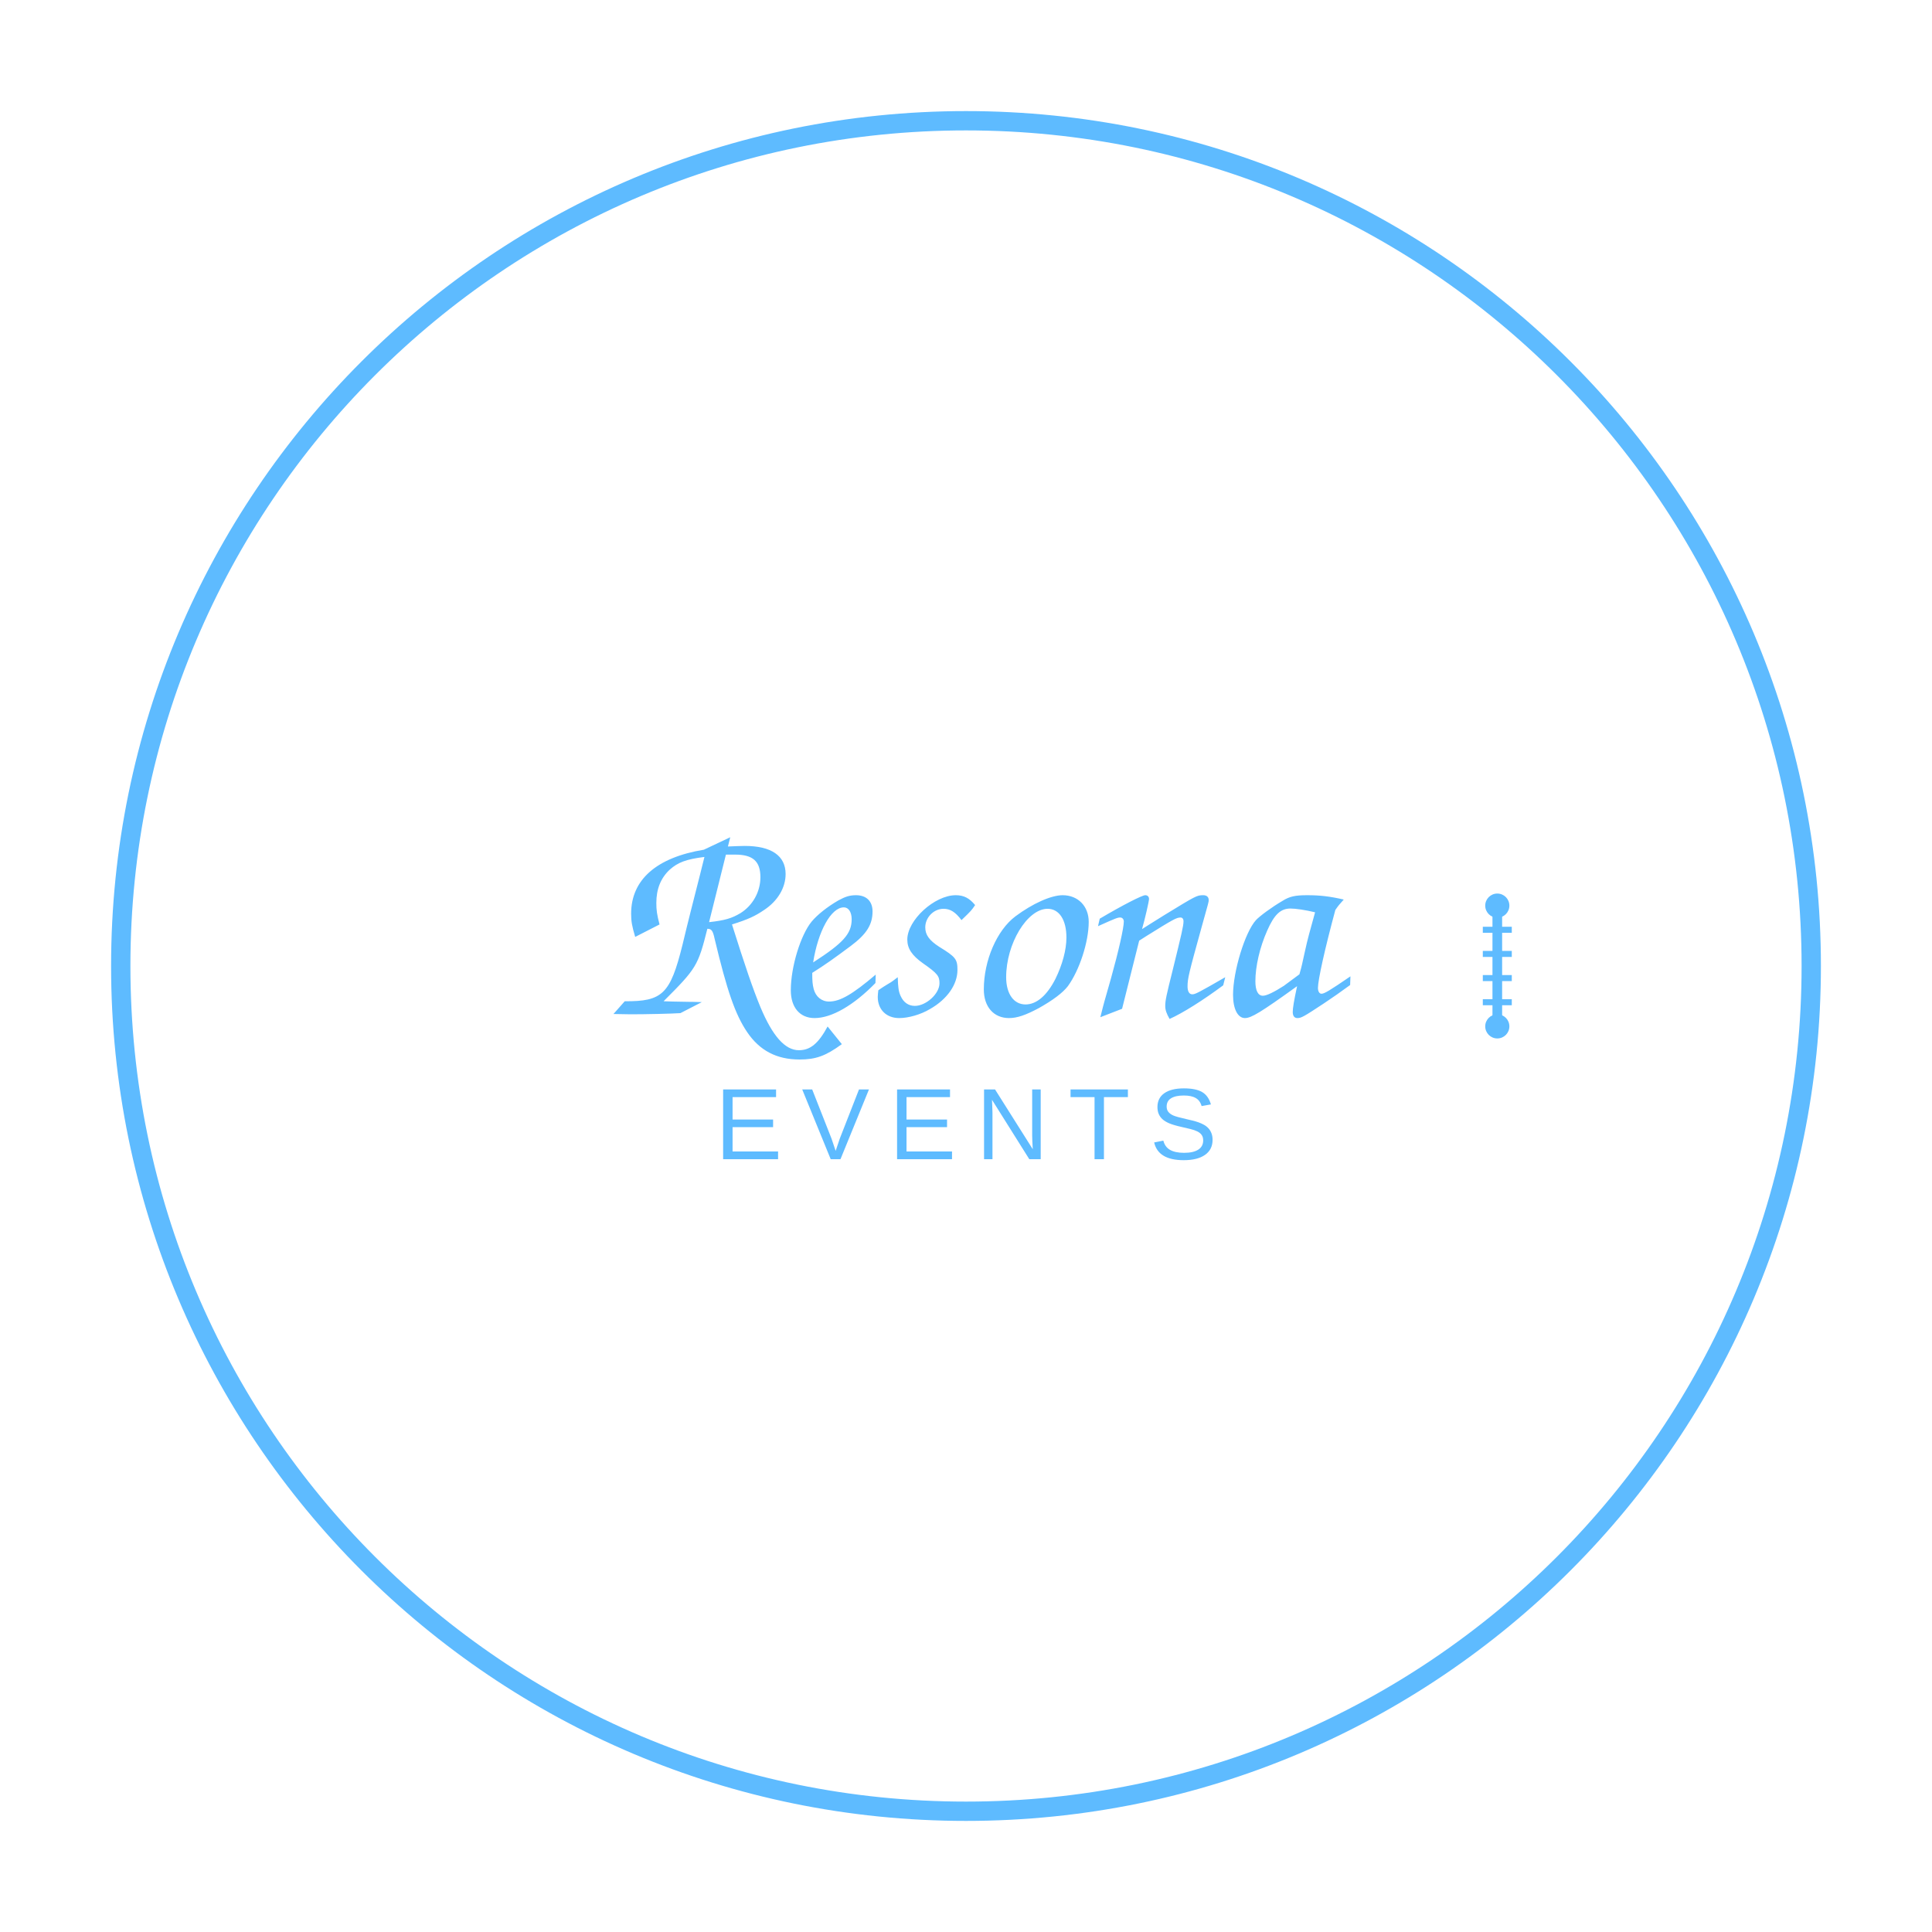
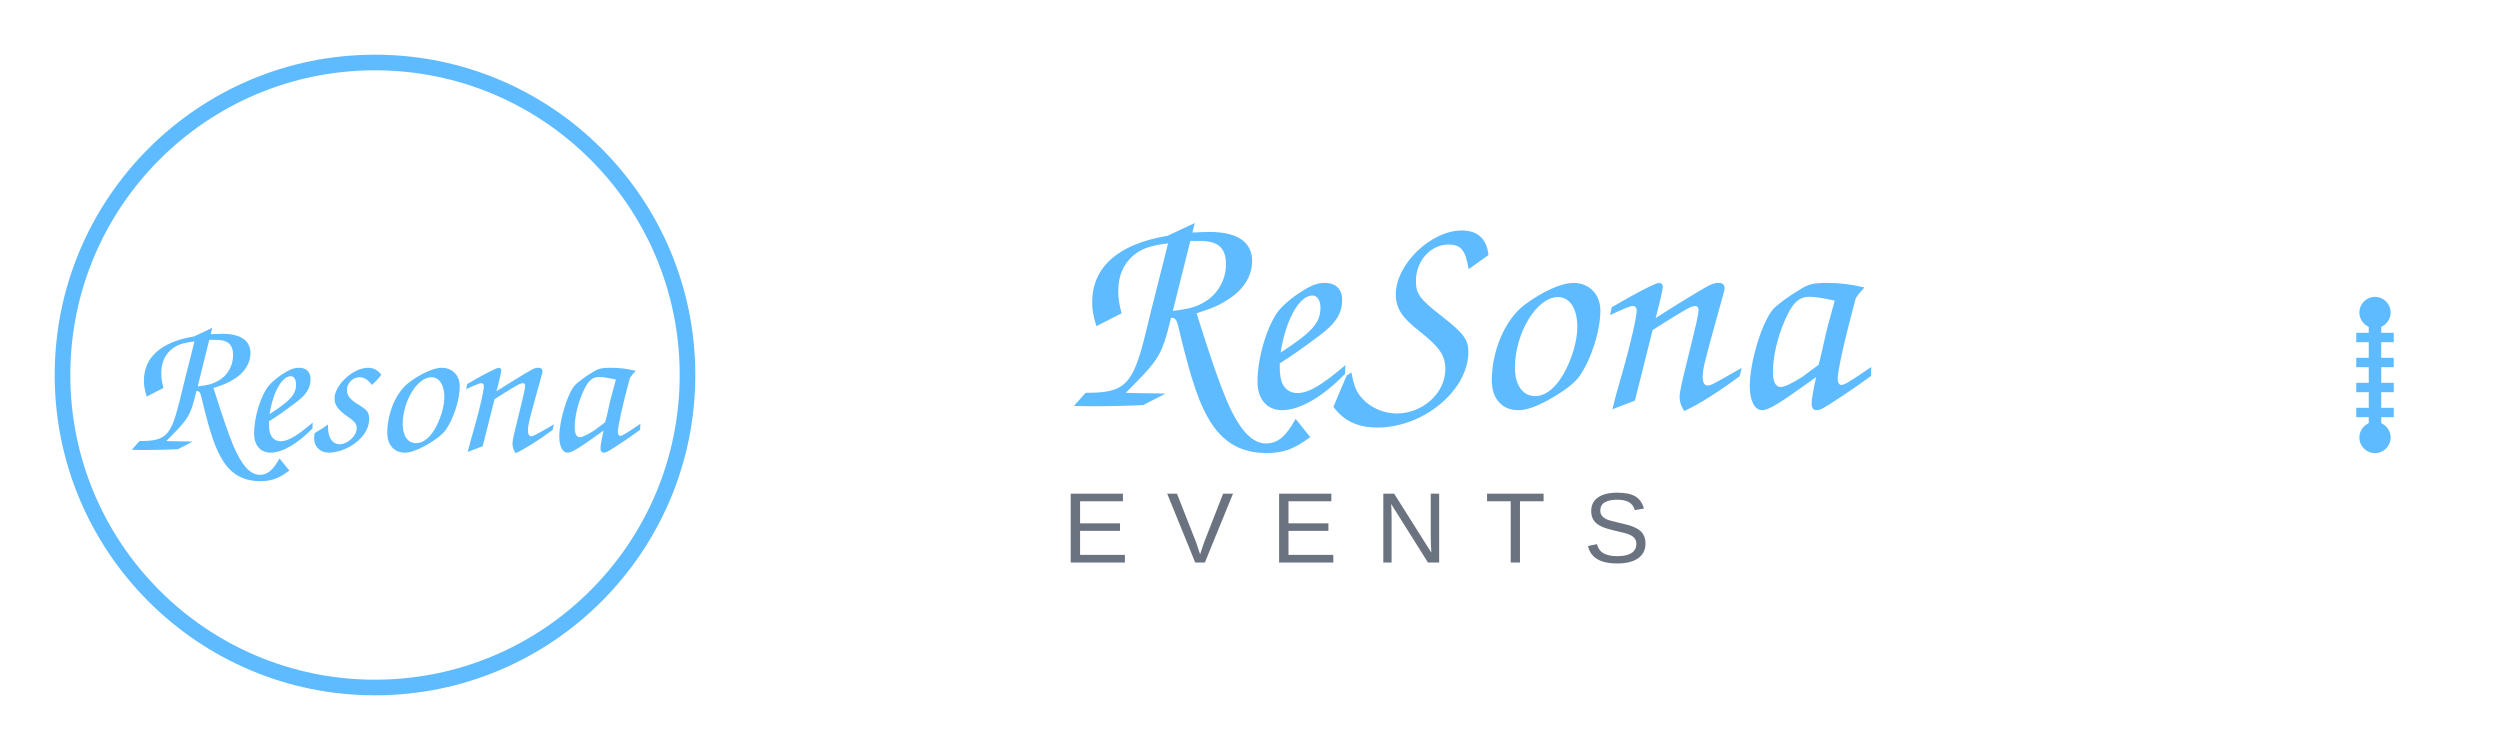
- <svg xmlns="http://www.w3.org/2000/svg" viewBox="0 0 800 800">
-   <circle cx="400" cy="400" r="350" fill="none" stroke="#5ebbff" stroke-width="8" />
-   <text x="400" y="420" font-family="'Brush Script MT', 'Lucida Handwriting', 'Segoe Script', cursive" font-size="120" fill="#5ebbff" text-anchor="middle" font-style="italic" font-weight="400">Resona</text>
-   <text x="400" y="480" font-family="Arial, Helvetica, sans-serif" font-size="42" fill="#5ebbff" text-anchor="middle" letter-spacing="8" font-weight="400">EVENTS</text>
-   <g transform="translate(620, 400)">
-     <path d="M 0 -25 L 0 25" stroke="#5ebbff" stroke-width="4" fill="none" stroke-linecap="round" />
-     <circle cx="0" cy="-25" r="5" fill="#5ebbff" />
-     <circle cx="0" cy="25" r="5" fill="#5ebbff" />
-     <line x1="-6" y1="-15" x2="6" y2="-15" stroke="#5ebbff" stroke-width="2.5" />
-     <line x1="-6" y1="-5" x2="6" y2="-5" stroke="#5ebbff" stroke-width="2.5" />
-     <line x1="-6" y1="5" x2="6" y2="5" stroke="#5ebbff" stroke-width="2.5" />
-     <line x1="-6" y1="15" x2="6" y2="15" stroke="#5ebbff" stroke-width="2.5" />
+ <svg xmlns="http://www.w3.org/2000/svg" viewBox="0 0 400 120">
+   <circle cx="60" cy="60" r="50" fill="none" stroke="#5ebbff" stroke-width="2.5" />
+   <text x="60" y="72" font-family="'Brush Script MT', 'Lucida Handwriting', 'Segoe Script', cursive" font-size="32" fill="#5ebbff" text-anchor="middle" font-style="italic" font-weight="400">Resona</text>
+   <text x="170" y="65" font-family="'Brush Script MT', 'Lucida Handwriting', 'Segoe Script', cursive" font-size="48" fill="#5ebbff" text-anchor="start" font-style="italic" font-weight="400">ReSona</text>
+   <text x="170" y="90" font-family="Arial, Helvetica, sans-serif" font-size="16" fill="#6b7280" text-anchor="start" letter-spacing="6" font-weight="400">EVENTS</text>
+   <g transform="translate(380, 60)">
+     <path d="M 0 -10 L 0 10" stroke="#5ebbff" stroke-width="2" fill="none" stroke-linecap="round" />
+     <circle cx="0" cy="-10" r="2.5" fill="#5ebbff" />
+     <circle cx="0" cy="10" r="2.5" fill="#5ebbff" />
+     <line x1="-3" y1="-6" x2="3" y2="-6" stroke="#5ebbff" stroke-width="1.5" />
+     <line x1="-3" y1="-2" x2="3" y2="-2" stroke="#5ebbff" stroke-width="1.5" />
+     <line x1="-3" y1="2" x2="3" y2="2" stroke="#5ebbff" stroke-width="1.5" />
+     <line x1="-3" y1="6" x2="3" y2="6" stroke="#5ebbff" stroke-width="1.5" />
  </g>
</svg>
